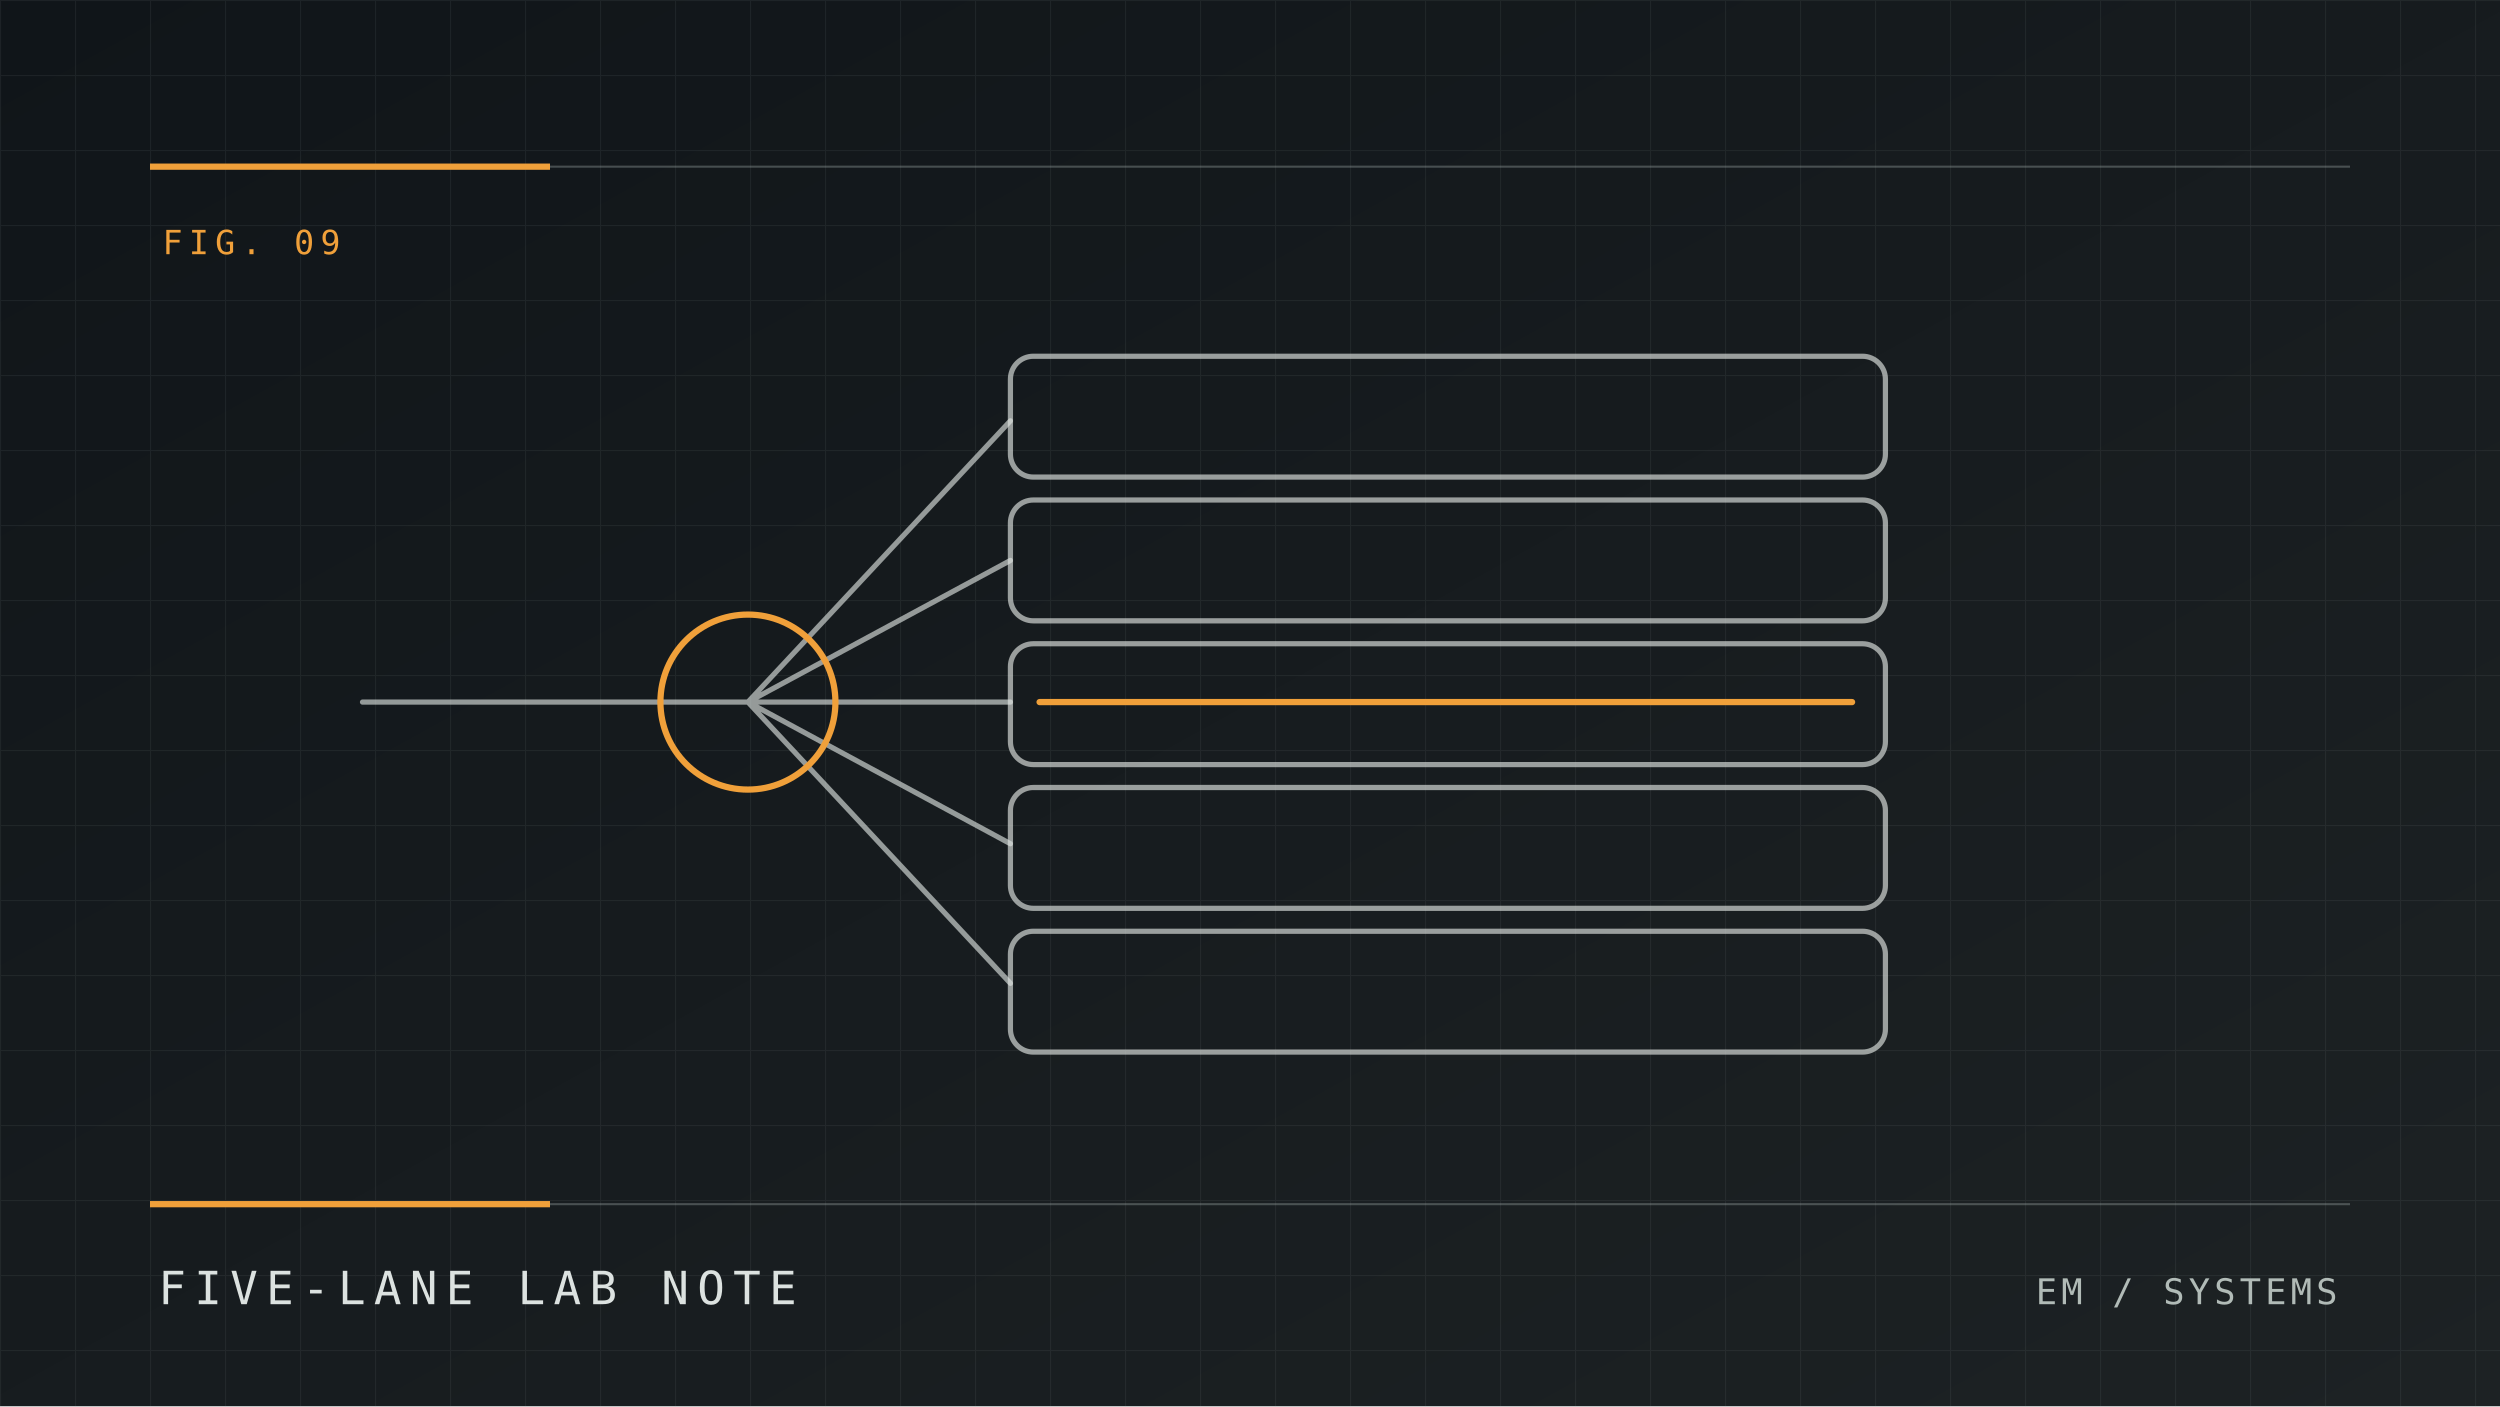
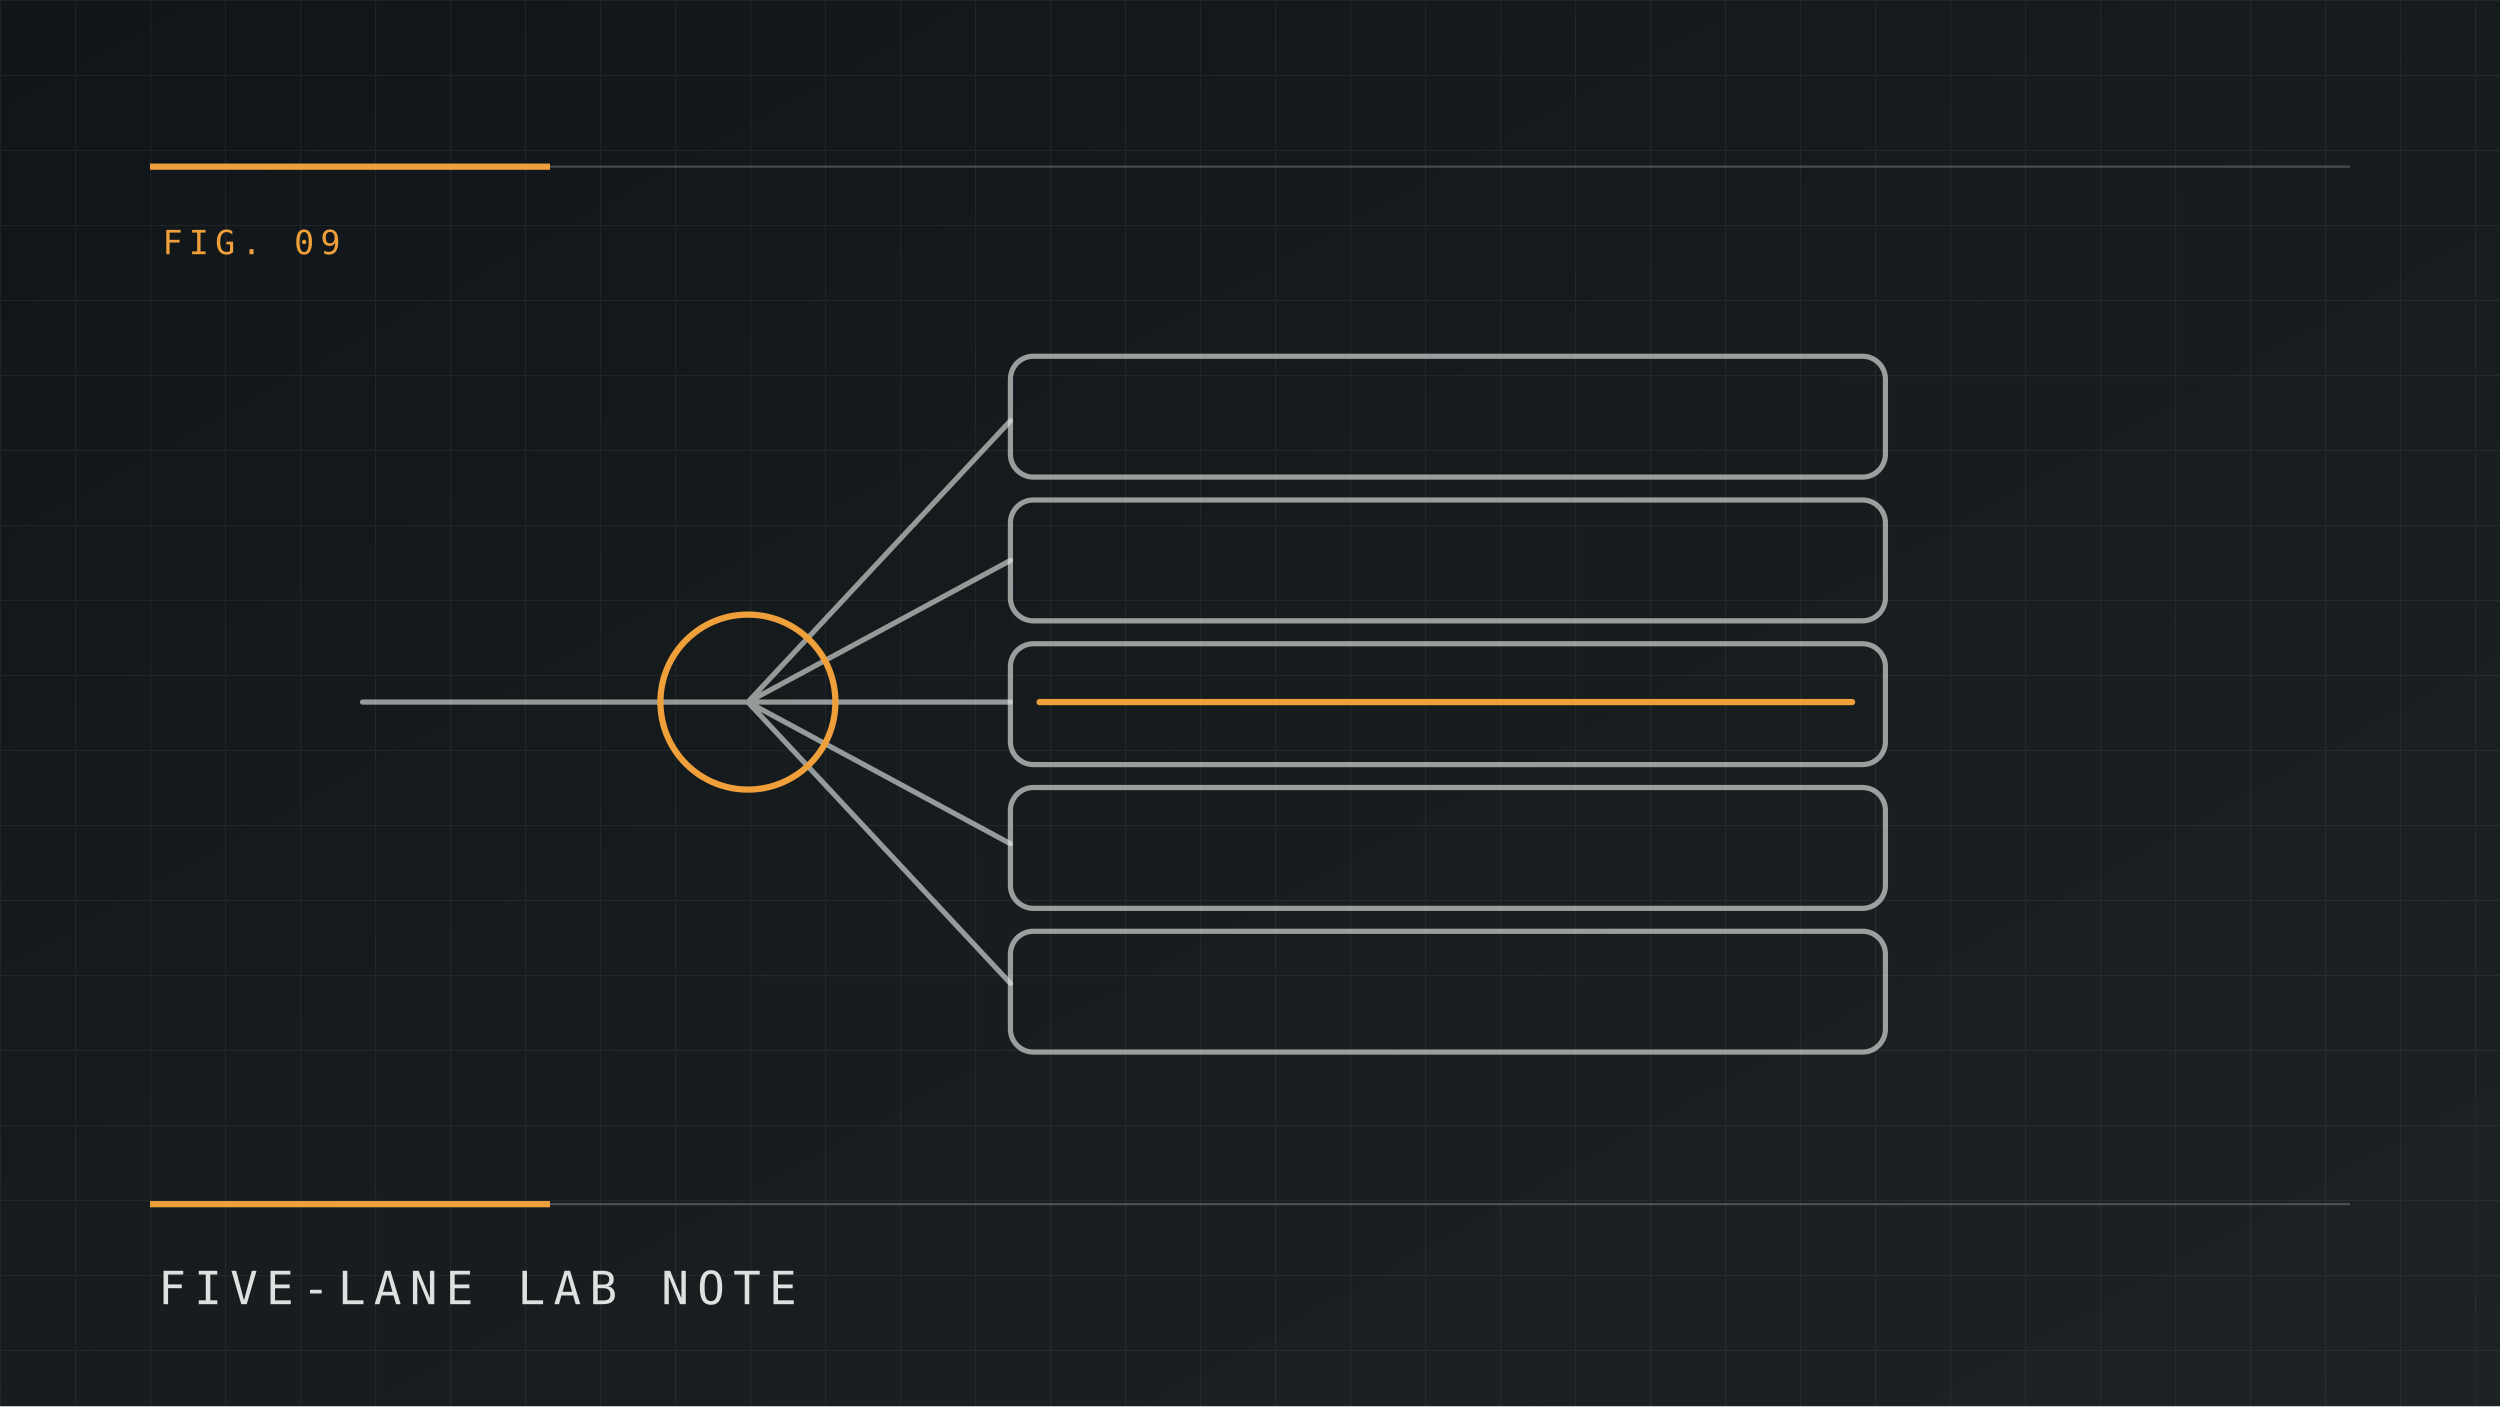
<svg xmlns="http://www.w3.org/2000/svg" viewBox="0 0 1200 675" role="img" aria-hidden="true">
  <defs>
    <pattern id="grid" width="36" height="36" patternUnits="userSpaceOnUse">
      <path d="M36 0H0V36" fill="none" stroke="#9eaaad" stroke-opacity=".09" stroke-width="1" />
    </pattern>
    <linearGradient id="ground" x2="1" y2="1">
      <stop stop-color="#101519" />
      <stop offset="1" stop-color="#1d2224" />
    </linearGradient>
  </defs>
  <style>.box{fill:none;stroke:#dde1df;stroke-opacity:.66;stroke-width:2.5}.line{fill:none;stroke:#dce2e0;stroke-opacity:.64;stroke-width:2.5;stroke-linecap:round;stroke-linejoin:round}.dim{fill:none;stroke:#c8d2d0;stroke-opacity:.35;stroke-width:2;stroke-linecap:round}.hot{fill:none;stroke:#f0a03a;stroke-width:3;stroke-linecap:round;stroke-linejoin:round}.node{fill:#f0a03a}.accent{fill:none;stroke:#f0a03a;stroke-width:3}.label{font:22px ui-monospace,monospace;fill:#e7e9e4;letter-spacing:3px}.small{font:17px ui-monospace,monospace;fill:#e7e9e4;letter-spacing:2px}</style>
  <rect width="1200" height="675" fill="url(#ground)" />
  <rect width="1200" height="675" fill="url(#grid)" />
  <path d="M72 80h1056M72 578h1056" stroke="#a7b3b0" stroke-opacity=".35" />
  <path d="M72 80h192M72 578h192" stroke="#f0a03a" stroke-width="3" />
  <text x="78" y="122" fill="#f0a03a" font-family="ui-monospace,monospace" font-size="16" letter-spacing="3">FIG. 09</text>
  <path d="M174 337h185m0 0l126-135m-126 135l126-68m-126 68h126m-126 0l126 68m-126-68l126 135" class="line" />
  <circle cx="359" cy="337" r="42" class="accent" />
  <g class="box">
    <rect x="485" y="171" width="420" height="58" rx="11" />
    <rect x="485" y="240" width="420" height="58" rx="11" />
    <rect x="485" y="309" width="420" height="58" rx="11" />
    <rect x="485" y="378" width="420" height="58" rx="11" />
    <rect x="485" y="447" width="420" height="58" rx="11" />
  </g>
  <path d="M499 337h390" class="hot" />
  <text x="76" y="626" fill="#dce2e0" font-family="ui-monospace,monospace" font-size="22" letter-spacing="4">FIVE-LANE LAB NOTE</text>
-   <text x="1122" y="626" text-anchor="end" fill="#b1bbb7" font-family="ui-monospace,monospace" font-size="17" letter-spacing="2">EM / SYSTEMS</text>
</svg>
